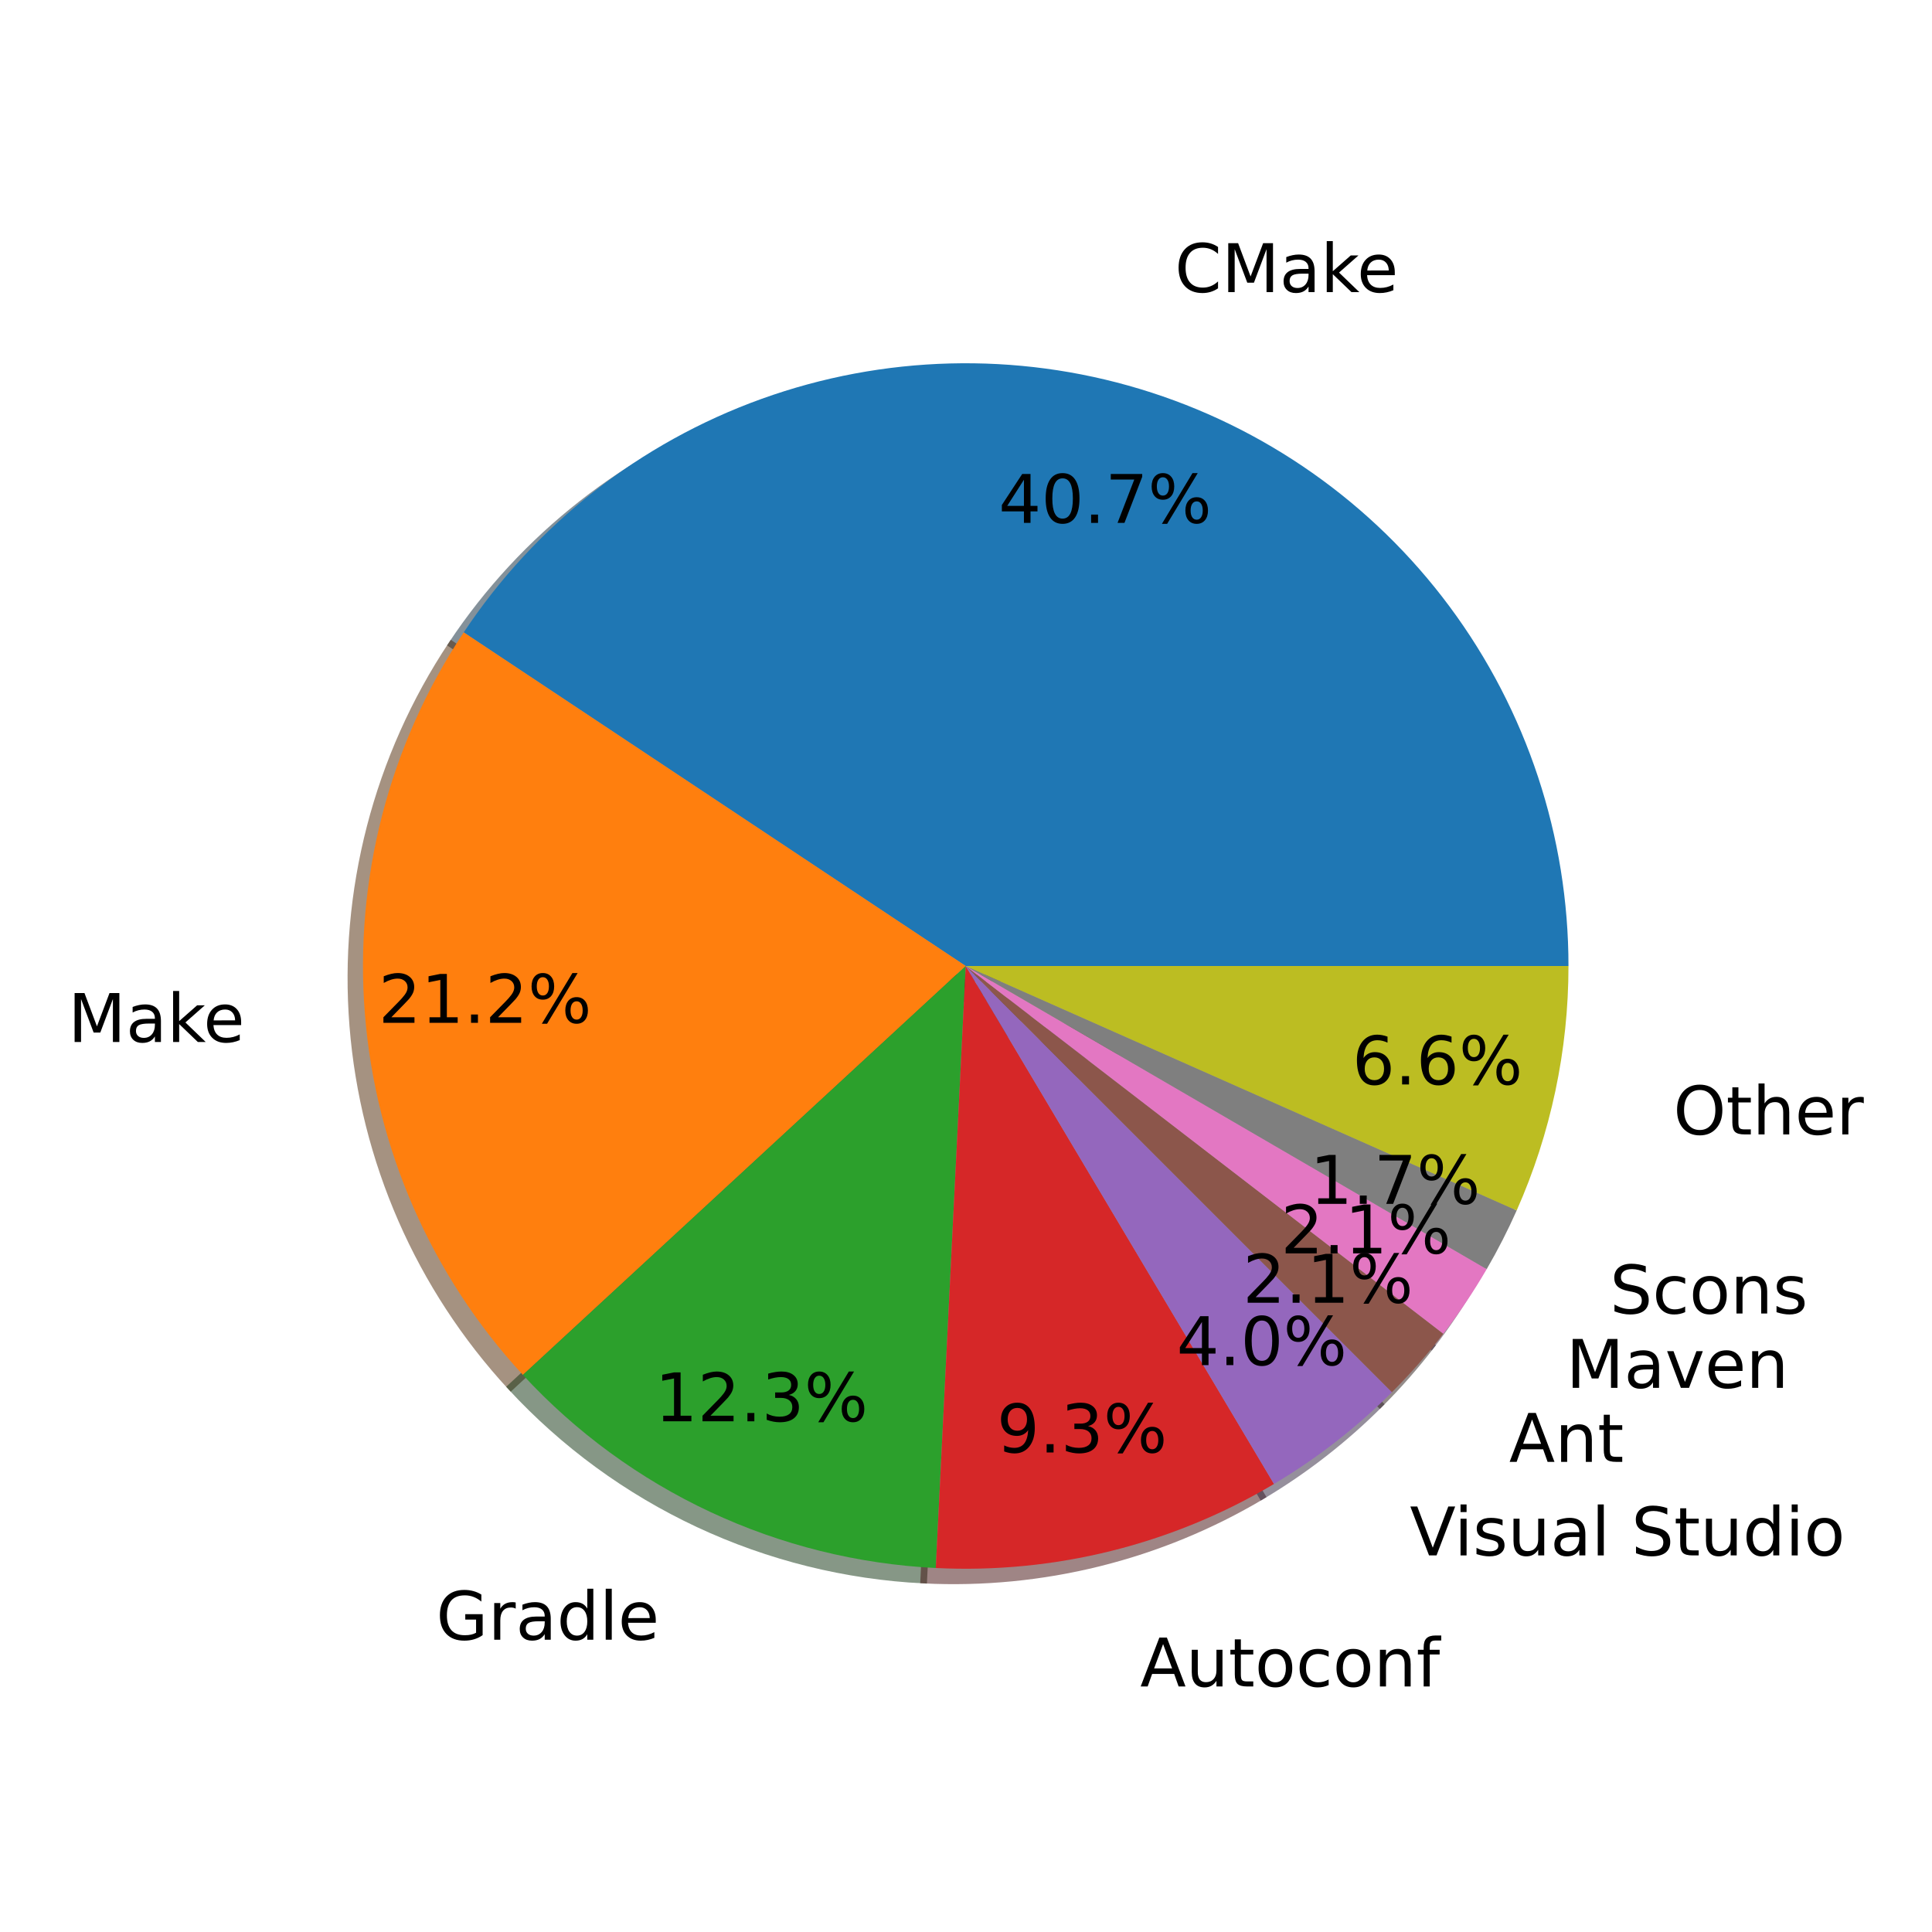
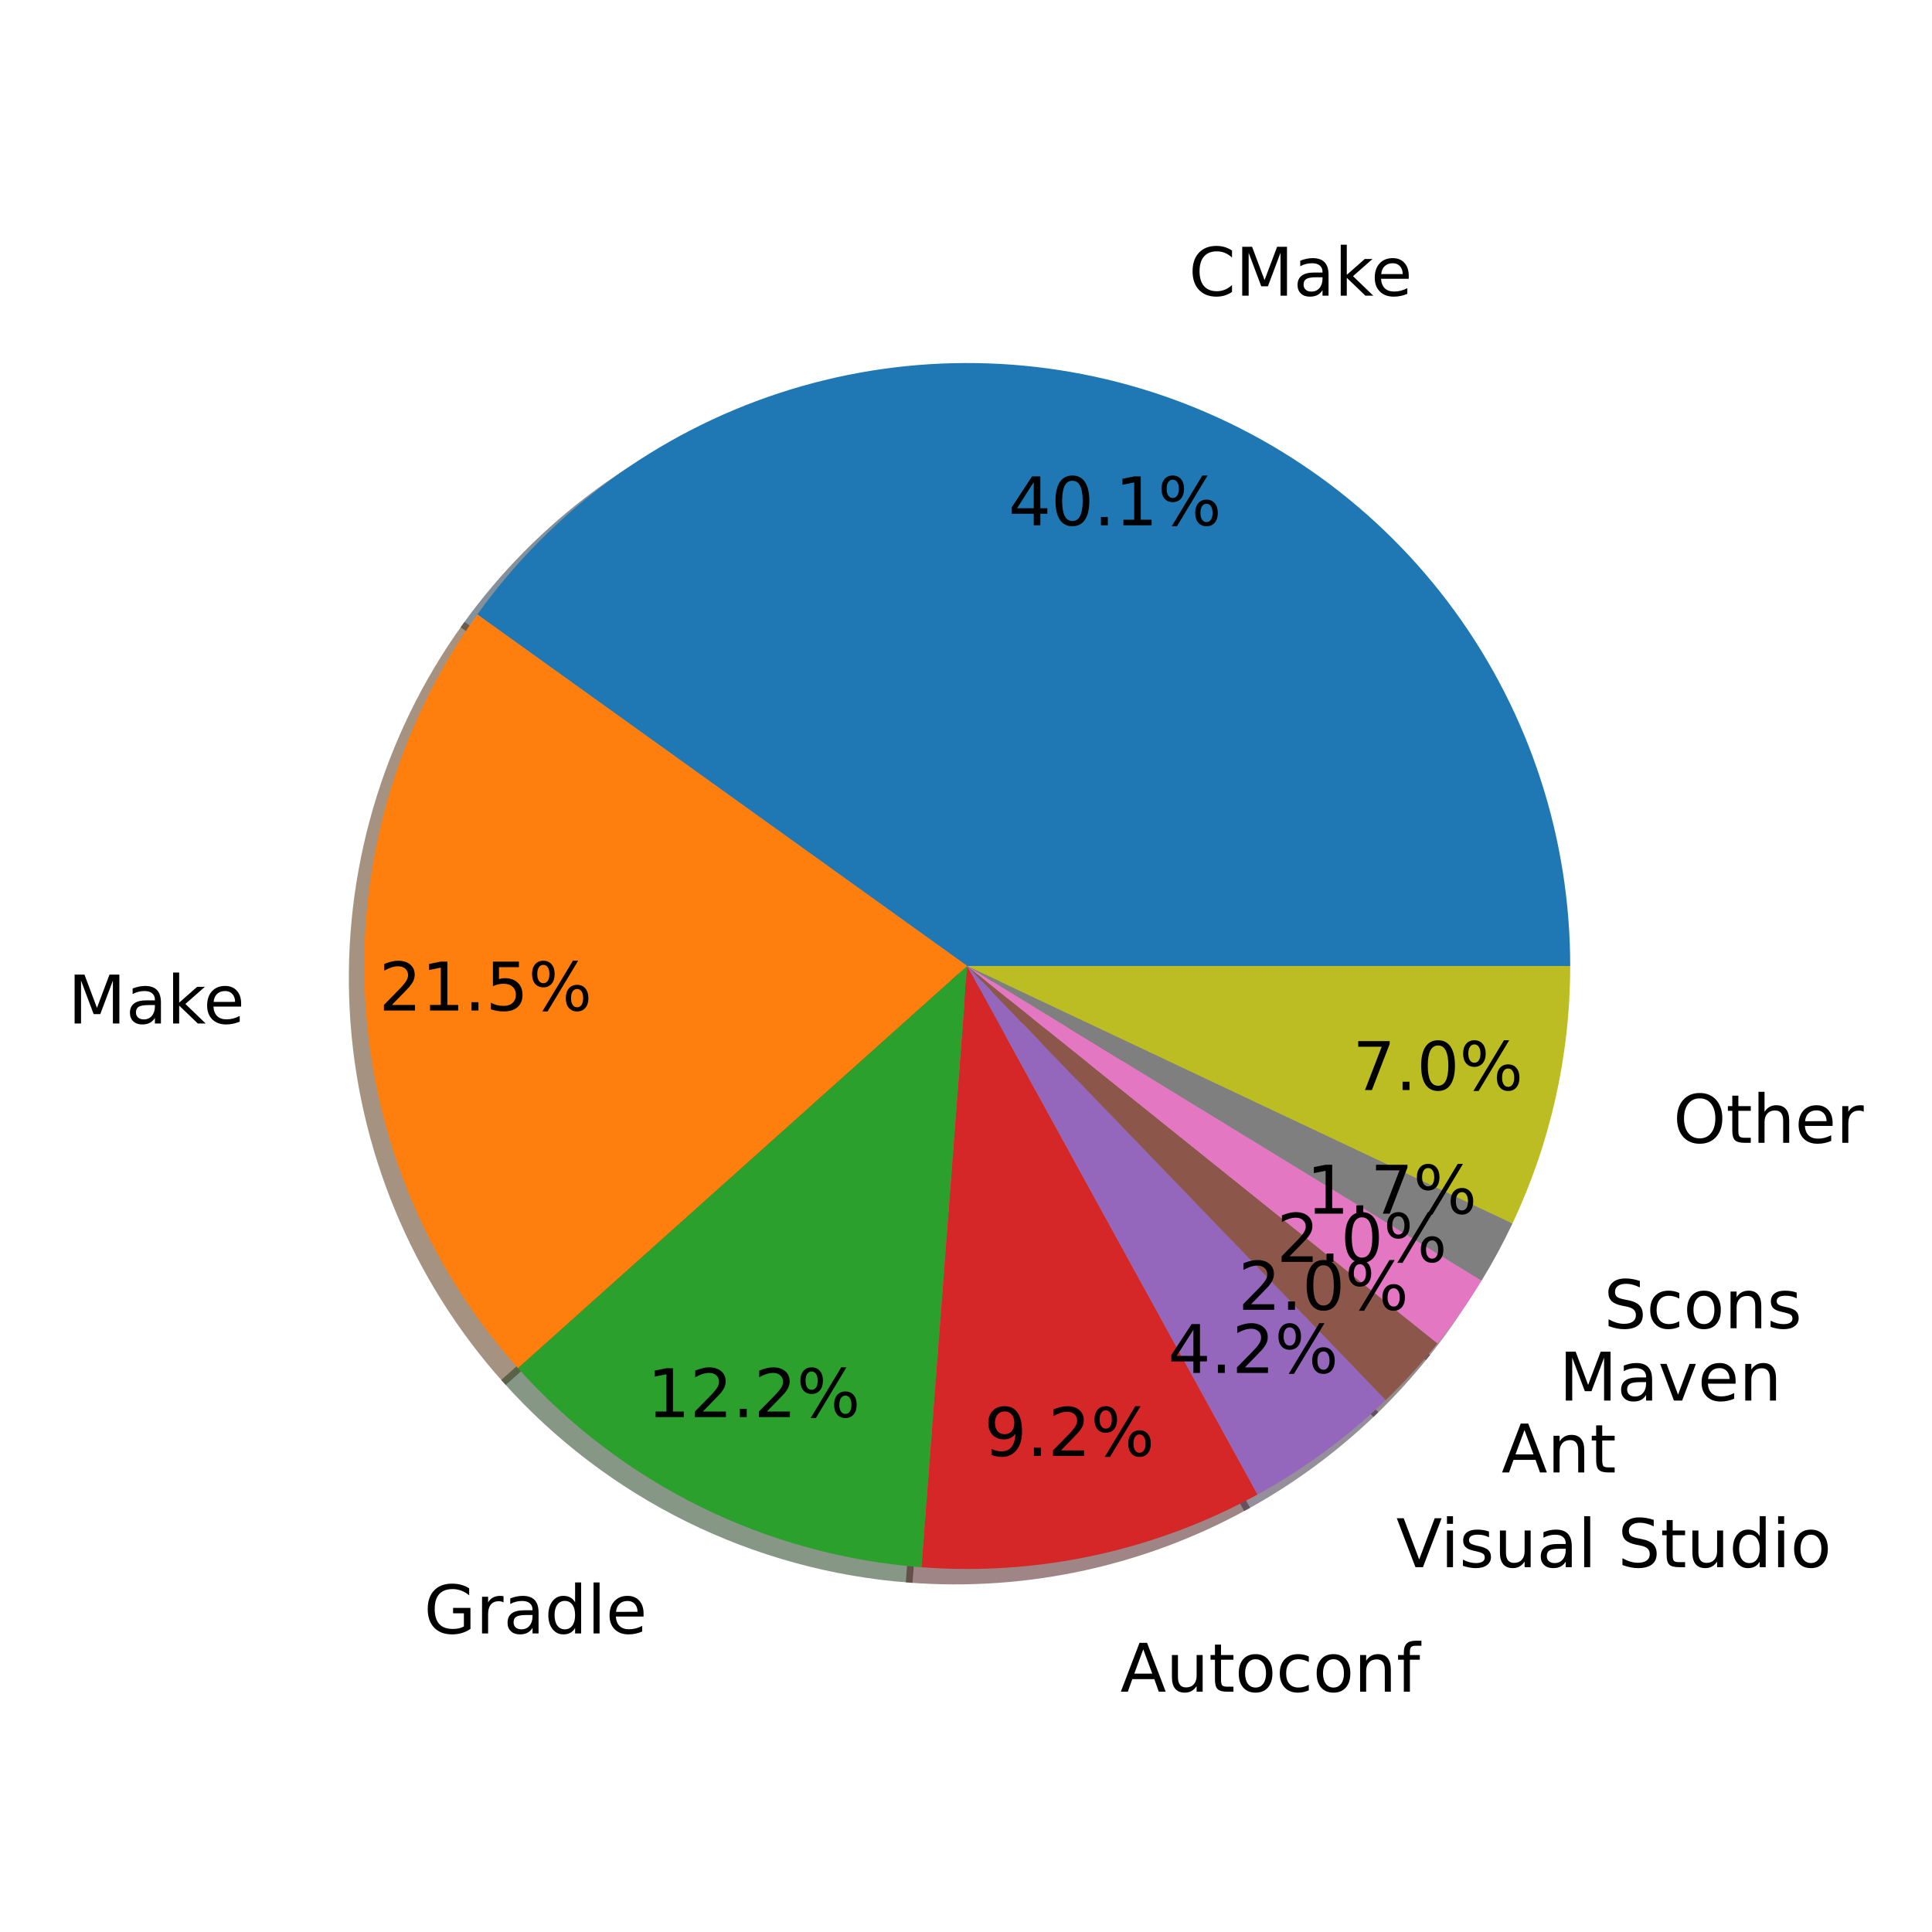
<svg xmlns="http://www.w3.org/2000/svg" xmlns:xlink="http://www.w3.org/1999/xlink" width="288pt" height="288pt" viewBox="0 0 288 288" version="1.1">
  <defs>
    <style type="text/css">*{stroke-linejoin: round; stroke-linecap: butt}</style>
  </defs>
  <g id="figure_1">
    <g id="patch_1">
      <path d="M 0 288  L 288 288  L 288 0  L 0 0  L 0 288  z " style="fill: none" />
    </g>
    <g id="axes_1">
      <g id="patch_2">
-         <path d="M 232.013 145.797  C 232.013 126.505 225.8 107.716 214.298 92.228  C 202.796 76.74 186.606 65.36 168.138 59.783  C 149.669 54.206 129.887 54.722 111.735 61.255  C 93.583 67.788 78.008 79.997 67.33 96.064  L 142.162 145.797  L 232.013 145.797  z " style="fill: #092436; opacity: 0.5; stroke: #092436; stroke-linejoin: miter" />
+         <path d="M 232.271 145.798  C 232.271 126.774 226.231 108.232 215.027 92.858  C 203.822 77.484 188.021 66.056 169.91 60.231  C 151.8 54.405 132.3 54.477 114.233 60.435  C 96.166 66.394 80.449 77.937 69.358 93.393  L 142.386 145.798  L 232.271 145.798  z " style="fill: #092436; opacity: 0.5; stroke: #092436; stroke-linejoin: miter" />
      </g>
      <g id="patch_3">
-         <path d="M 67.33 96.064  C 56.187 112.832 50.996 132.867 52.596 152.936  C 54.195 173.004 62.494 191.965 76.153 206.755  L 142.162 145.797  L 67.33 96.064  z " style="fill: #4c2604; opacity: 0.5; stroke: #4c2604; stroke-linejoin: miter" />
+         <path d="M 69.358 93.393  C 57.432 110.013 51.529 130.215 52.632 150.641  C 53.734 171.067 61.777 190.517 75.422 205.757  L 142.386 145.798  L 69.358 93.393  z " style="fill: #4c2604; opacity: 0.5; stroke: #4c2604; stroke-linejoin: miter" />
      </g>
      <g id="patch_4">
-         <path d="M 76.153 206.755  C 84.056 215.313 93.548 222.253 104.1 227.188  C 114.652 232.122 126.063 234.958 137.698 235.537  L 142.162 145.797  L 76.153 206.755  z " style="fill: #0d300d; opacity: 0.5; stroke: #0d300d; stroke-linejoin: miter" />
+         <path d="M 75.422 205.757  C 83.085 214.316 92.319 221.327 102.623 226.409  C 112.926 231.491 124.109 234.551 135.564 235.423  L 142.386 145.798  L 75.422 205.757  z " style="fill: #0d300d; opacity: 0.5; stroke: #0d300d; stroke-linejoin: miter" />
      </g>
      <g id="patch_5">
-         <path d="M 137.698 235.537  C 146.486 235.974 155.292 235.118 163.832 232.996  C 172.372 230.873 180.554 227.508 188.115 223.008  L 142.162 145.797  L 137.698 235.537  z " style="fill: #400c0c; opacity: 0.5; stroke: #400c0c; stroke-linejoin: miter" />
+         <path d="M 135.564 235.423  C 144.218 236.082 152.922 235.484 161.404 233.648  C 169.887 231.811 178.059 228.756 185.665 224.577  L 142.386 145.798  L 135.564 235.423  z " style="fill: #400c0c; opacity: 0.5; stroke: #400c0c; stroke-linejoin: miter" />
      </g>
      <g id="patch_6">
-         <path d="M 188.115 223.008  C 191.315 221.104 194.393 219.002 197.331 216.716  C 200.27 214.43 203.064 211.964 205.696 209.331  L 142.162 145.797  L 188.115 223.008  z " style="fill: #2c1f39; opacity: 0.5; stroke: #2c1f39; stroke-linejoin: miter" />
+         <path d="M 185.665 224.577  C 189.141 222.667 192.487 220.53 195.681 218.178  C 198.875 215.826 201.91 213.266 204.765 210.513  L 142.386 145.798  L 185.665 224.577  z " style="fill: #2c1f39; opacity: 0.5; stroke: #2c1f39; stroke-linejoin: miter" />
      </g>
      <g id="patch_7">
-         <path d="M 205.696 209.331  C 207.065 207.962 208.389 206.55 209.667 205.096  C 210.944 203.642 212.174 202.146 213.355 200.613  L 142.162 145.797  L 205.696 209.331  z " style="fill: #2a1a16; opacity: 0.5; stroke: #2a1a16; stroke-linejoin: miter" />
+         <path d="M 204.765 210.513  C 206.14 209.188 207.472 207.82 208.759 206.41  C 210.047 205 211.289 203.55 212.484 202.061  L 142.386 145.798  L 204.765 210.513  z " style="fill: #2a1a16; opacity: 0.5; stroke: #2a1a16; stroke-linejoin: miter" />
      </g>
      <g id="patch_8">
-         <path d="M 213.355 200.613  C 214.536 199.079 215.667 197.508 216.746 195.901  C 217.826 194.294 218.853 192.653 219.826 190.98  L 142.162 145.797  L 213.355 200.613  z " style="fill: #44243a; opacity: 0.5; stroke: #44243a; stroke-linejoin: miter" />
+         <path d="M 212.484 202.061  C 213.679 200.572 214.826 199.046 215.924 197.484  C 217.022 195.922 218.07 194.325 219.066 192.697  L 142.386 145.798  L 212.484 202.061  z " style="fill: #44243a; opacity: 0.5; stroke: #44243a; stroke-linejoin: miter" />
      </g>
      <g id="patch_9">
-         <path d="M 219.826 190.98  C 220.65 189.564 221.434 188.127 222.179 186.668  C 222.924 185.209 223.629 183.731 224.294 182.234  L 142.162 145.797  L 219.826 190.98  z " style="fill: #262626; opacity: 0.5; stroke: #262626; stroke-linejoin: miter" />
+         <path d="M 219.066 192.697  C 219.909 191.319 220.714 189.918 221.482 188.497  C 222.249 187.075 222.978 185.633 223.667 184.172  L 142.386 145.798  L 219.066 192.697  z " style="fill: #262626; opacity: 0.5; stroke: #262626; stroke-linejoin: miter" />
      </g>
      <g id="patch_10">
-         <path d="M 224.294 182.234  C 226.832 176.513 228.765 170.542 230.062 164.42  C 231.359 158.297 232.013 152.056 232.013 145.797  L 142.162 145.797  L 224.294 182.234  z " style="fill: #38390a; opacity: 0.5; stroke: #38390a; stroke-linejoin: miter" />
+         <path d="M 223.667 184.172  C 226.491 178.191 228.647 171.916 230.094 165.461  C 231.541 159.007 232.271 152.412 232.271 145.798  L 142.386 145.798  L 223.667 184.172  z " style="fill: #38390a; opacity: 0.5; stroke: #38390a; stroke-linejoin: miter" />
      </g>
      <g id="patch_11">
-         <path d="M 233.81 144  C 233.81 124.708 227.597 105.919 216.095 90.431  C 204.593 74.943 188.403 63.563 169.935 57.986  C 151.467 52.409 131.684 52.925 113.532 59.458  C 95.38 65.991 79.805 78.2 69.127 94.267  L 143.959 144  L 233.81 144  z " style="fill: #1f77b4" />
+         <path d="M 234.069 144  C 234.069 124.976 228.029 106.434 216.824 91.06  C 205.62 75.686 189.818 64.259 171.708 58.433  C 153.598 52.608 134.098 52.679 116.031 58.638  C 97.964 64.596 82.247 76.139 71.156 91.596  L 144.184 144  L 234.069 144  z " style="fill: #1f77b4" />
      </g>
      <g id="patch_12">
-         <path d="M 69.127 94.267  C 57.984 111.035 52.793 131.07 54.393 151.139  C 55.992 171.207 64.291 190.168 77.95 204.958  L 143.959 144  L 69.127 94.267  z " style="fill: #ff7f0e" />
+         <path d="M 71.156 91.596  C 59.23 108.215 53.327 128.418 54.429 148.844  C 55.532 169.269 63.574 188.72 77.219 203.959  L 144.184 144  L 71.156 91.596  z " style="fill: #ff7f0e" />
      </g>
      <g id="patch_13">
-         <path d="M 77.95 204.958  C 85.853 213.516 95.345 220.456 105.897 225.391  C 116.449 230.325 127.86 233.161 139.495 233.74  L 143.959 144  L 77.95 204.958  z " style="fill: #2ca02c" />
+         <path d="M 77.219 203.959  C 84.883 212.518 94.117 219.529 104.42 224.611  C 114.724 229.694 125.907 232.754 137.362 233.626  L 144.184 144  L 77.219 203.959  z " style="fill: #2ca02c" />
      </g>
      <g id="patch_14">
-         <path d="M 139.495 233.74  C 148.284 234.177 157.089 233.321 165.629 231.199  C 174.169 229.076 182.351 225.711 189.912 221.211  L 143.959 144  L 139.495 233.74  z " style="fill: #d62728" />
+         <path d="M 137.362 233.626  C 146.016 234.284 154.72 233.686 163.202 231.85  C 171.684 230.013 179.856 226.958 187.463 222.779  L 144.184 144  L 137.362 233.626  z " style="fill: #d62728" />
      </g>
      <g id="patch_15">
-         <path d="M 189.912 221.211  C 193.112 219.307 196.19 217.205 199.128 214.919  C 202.067 212.633 204.861 210.167 207.493 207.534  L 143.959 144  L 189.912 221.211  z " style="fill: #9467bd" />
+         <path d="M 187.463 222.779  C 190.939 220.87 194.285 218.732 197.479 216.38  C 200.673 214.029 203.707 211.468 206.563 208.716  L 144.184 144  L 187.463 222.779  z " style="fill: #9467bd" />
      </g>
      <g id="patch_16">
-         <path d="M 207.493 207.534  C 208.862 206.165 210.186 204.753 211.464 203.299  C 212.741 201.845 213.971 200.349 215.152 198.816  L 143.959 144  L 207.493 207.534  z " style="fill: #8c564b" />
+         <path d="M 206.563 208.716  C 207.938 207.391 209.27 206.022 210.557 204.612  C 211.844 203.203 213.087 201.752 214.282 200.263  L 144.184 144  L 206.563 208.716  z " style="fill: #8c564b" />
      </g>
      <g id="patch_17">
-         <path d="M 215.152 198.816  C 216.333 197.282 217.464 195.711 218.543 194.104  C 219.623 192.497 220.65 190.856 221.623 189.183  L 143.959 144  L 215.152 198.816  z " style="fill: #e377c2" />
+         <path d="M 214.282 200.263  C 215.477 198.775 216.624 197.248 217.722 195.686  C 218.82 194.124 219.867 192.528 220.863 190.899  L 144.184 144  L 214.282 200.263  z " style="fill: #e377c2" />
      </g>
      <g id="patch_18">
-         <path d="M 221.623 189.183  C 222.447 187.767 223.231 186.33 223.976 184.871  C 224.721 183.412 225.426 181.934 226.091 180.437  L 143.959 144  L 221.623 189.183  z " style="fill: #7f7f7f" />
+         <path d="M 220.863 190.899  C 221.706 189.521 222.512 188.12 223.279 186.699  C 224.047 185.277 224.775 183.835 225.465 182.375  L 144.184 144  L 220.863 190.899  z " style="fill: #7f7f7f" />
      </g>
      <g id="patch_19">
-         <path d="M 226.091 180.437  C 228.629 174.716 230.562 168.745 231.859 162.623  C 233.156 156.5 233.81 150.259 233.81 144  L 143.959 144  L 226.091 180.437  z " style="fill: #bcbd22" />
+         <path d="M 225.465 182.375  C 228.289 176.393 230.444 170.118 231.891 163.664  C 233.338 157.209 234.069 150.615 234.069 144  L 144.184 144  L 225.465 182.375  z " style="fill: #bcbd22" />
      </g>
      <g id="matplotlib.axis_1" />
      <g id="matplotlib.axis_2" />
      <g id="text_1">
-         <g transform="translate(175.1299 43.5423)scale(0.1 -0.1)">
+         <g transform="translate(177.2131 44.0791)scale(0.1 -0.1)">
          <defs>
            <path id="DejaVuSans-43" d="M 4122 4306  L 4122 3641  Q 3803 3938 3442 4084  Q 3081 4231 2675 4231  Q 1875 4231 1450 3742  Q 1025 3253 1025 2328  Q 1025 1406 1450 917  Q 1875 428 2675 428  Q 3081 428 3442 575  Q 3803 722 4122 1019  L 4122 359  Q 3791 134 3420 21  Q 3050 -91 2638 -91  Q 1578 -91 968 557  Q 359 1206 359 2328  Q 359 3453 968 4101  Q 1578 4750 2638 4750  Q 3056 4750 3426 4639  Q 3797 4528 4122 4306  z " transform="scale(0.015625)" />
            <path id="DejaVuSans-4d" d="M 628 4666  L 1569 4666  L 2759 1491  L 3956 4666  L 4897 4666  L 4897 0  L 4281 0  L 4281 4097  L 3078 897  L 2444 897  L 1241 4097  L 1241 0  L 628 0  L 628 4666  z " transform="scale(0.015625)" />
            <path id="DejaVuSans-61" d="M 2194 1759  Q 1497 1759 1228 1600  Q 959 1441 959 1056  Q 959 750 1161 570  Q 1363 391 1709 391  Q 2188 391 2477 730  Q 2766 1069 2766 1631  L 2766 1759  L 2194 1759  z M 3341 1997  L 3341 0  L 2766 0  L 2766 531  Q 2569 213 2275 61  Q 1981 -91 1556 -91  Q 1019 -91 701 211  Q 384 513 384 1019  Q 384 1609 779 1909  Q 1175 2209 1959 2209  L 2766 2209  L 2766 2266  Q 2766 2663 2505 2880  Q 2244 3097 1772 3097  Q 1472 3097 1187 3025  Q 903 2953 641 2809  L 641 3341  Q 956 3463 1253 3523  Q 1550 3584 1831 3584  Q 2591 3584 2966 3190  Q 3341 2797 3341 1997  z " transform="scale(0.015625)" />
            <path id="DejaVuSans-6b" d="M 581 4863  L 1159 4863  L 1159 1991  L 2875 3500  L 3609 3500  L 1753 1863  L 3688 0  L 2938 0  L 1159 1709  L 1159 0  L 581 0  L 581 4863  z " transform="scale(0.015625)" />
            <path id="DejaVuSans-65" d="M 3597 1894  L 3597 1613  L 953 1613  Q 991 1019 1311 708  Q 1631 397 2203 397  Q 2534 397 2845 478  Q 3156 559 3463 722  L 3463 178  Q 3153 47 2828 -22  Q 2503 -91 2169 -91  Q 1331 -91 842 396  Q 353 884 353 1716  Q 353 2575 817 3079  Q 1281 3584 2069 3584  Q 2775 3584 3186 3129  Q 3597 2675 3597 1894  z M 3022 2063  Q 3016 2534 2758 2815  Q 2500 3097 2075 3097  Q 1594 3097 1305 2825  Q 1016 2553 972 2059  L 3022 2063  z " transform="scale(0.015625)" />
          </defs>
          <use xlink:href="#DejaVuSans-43" />
          <use xlink:href="#DejaVuSans-4d" x="69.824" />
          <use xlink:href="#DejaVuSans-61" x="156.104" />
          <use xlink:href="#DejaVuSans-6b" x="217.383" />
          <use xlink:href="#DejaVuSans-65" x="271.668" />
        </g>
      </g>
      <g id="text_2">
-         <g transform="translate(148.8561 77.94799)scale(0.1 -0.1)">
+         <g transform="translate(150.3197 78.30586)scale(0.1 -0.1)">
          <defs>
            <path id="DejaVuSans-34" d="M 2419 4116  L 825 1625  L 2419 1625  L 2419 4116  z M 2253 4666  L 3047 4666  L 3047 1625  L 3713 1625  L 3713 1100  L 3047 1100  L 3047 0  L 2419 0  L 2419 1100  L 313 1100  L 313 1709  L 2253 4666  z " transform="scale(0.015625)" />
            <path id="DejaVuSans-30" d="M 2034 4250  Q 1547 4250 1301 3770  Q 1056 3291 1056 2328  Q 1056 1369 1301 889  Q 1547 409 2034 409  Q 2525 409 2770 889  Q 3016 1369 3016 2328  Q 3016 3291 2770 3770  Q 2525 4250 2034 4250  z M 2034 4750  Q 2819 4750 3233 4129  Q 3647 3509 3647 2328  Q 3647 1150 3233 529  Q 2819 -91 2034 -91  Q 1250 -91 836 529  Q 422 1150 422 2328  Q 422 3509 836 4129  Q 1250 4750 2034 4750  z " transform="scale(0.015625)" />
            <path id="DejaVuSans-2e" d="M 684 794  L 1344 794  L 1344 0  L 684 0  L 684 794  z " transform="scale(0.015625)" />
-             <path id="DejaVuSans-37" d="M 525 4666  L 3525 4666  L 3525 4397  L 1831 0  L 1172 0  L 2766 4134  L 525 4134  L 525 4666  z " transform="scale(0.015625)" />
+             <path id="DejaVuSans-31" d="M 794 531  L 1825 531  L 1825 4091  L 703 3866  L 703 4441  L 1819 4666  L 2450 4666  L 2450 531  L 3481 531  L 3481 0  L 794 0  L 794 531  z " transform="scale(0.015625)" />
            <path id="DejaVuSans-25" d="M 4653 2053  Q 4381 2053 4226 1822  Q 4072 1591 4072 1178  Q 4072 772 4226 539  Q 4381 306 4653 306  Q 4919 306 5073 539  Q 5228 772 5228 1178  Q 5228 1588 5073 1820  Q 4919 2053 4653 2053  z M 4653 2450  Q 5147 2450 5437 2106  Q 5728 1763 5728 1178  Q 5728 594 5436 251  Q 5144 -91 4653 -91  Q 4153 -91 3862 251  Q 3572 594 3572 1178  Q 3572 1766 3864 2108  Q 4156 2450 4653 2450  z M 1428 4353  Q 1159 4353 1004 4120  Q 850 3888 850 3481  Q 850 3069 1003 2837  Q 1156 2606 1428 2606  Q 1700 2606 1854 2837  Q 2009 3069 2009 3481  Q 2009 3884 1853 4118  Q 1697 4353 1428 4353  z M 4250 4750  L 4750 4750  L 1831 -91  L 1331 -91  L 4250 4750  z M 1428 4750  Q 1922 4750 2215 4408  Q 2509 4066 2509 3481  Q 2509 2891 2217 2550  Q 1925 2209 1428 2209  Q 931 2209 642 2551  Q 353 2894 353 3481  Q 353 4063 643 4406  Q 934 4750 1428 4750  z " transform="scale(0.015625)" />
          </defs>
          <use xlink:href="#DejaVuSans-34" />
          <use xlink:href="#DejaVuSans-30" x="63.623" />
          <use xlink:href="#DejaVuSans-2e" x="127.246" />
-           <use xlink:href="#DejaVuSans-37" x="159.033" />
+           <use xlink:href="#DejaVuSans-31" x="159.033" />
          <use xlink:href="#DejaVuSans-25" x="222.656" />
        </g>
      </g>
      <g id="text_3">
-         <g transform="translate(10.14169 155.3258)scale(0.1 -0.1)">
+         <g transform="translate(10.1411 152.5716)scale(0.1 -0.1)">
          <use xlink:href="#DejaVuSans-4d" />
          <use xlink:href="#DejaVuSans-61" x="86.279" />
          <use xlink:href="#DejaVuSans-6b" x="147.559" />
          <use xlink:href="#DejaVuSans-65" x="201.844" />
        </g>
      </g>
      <g id="text_4">
-         <g transform="translate(56.42232 152.4703)scale(0.1 -0.1)">
+         <g transform="translate(56.49672 150.6342)scale(0.1 -0.1)">
          <defs>
            <path id="DejaVuSans-32" d="M 1228 531  L 3431 531  L 3431 0  L 469 0  L 469 531  Q 828 903 1448 1529  Q 2069 2156 2228 2338  Q 2531 2678 2651 2914  Q 2772 3150 2772 3378  Q 2772 3750 2511 3984  Q 2250 4219 1831 4219  Q 1534 4219 1204 4116  Q 875 4013 500 3803  L 500 4441  Q 881 4594 1212 4672  Q 1544 4750 1819 4750  Q 2544 4750 2975 4387  Q 3406 4025 3406 3419  Q 3406 3131 3298 2873  Q 3191 2616 2906 2266  Q 2828 2175 2409 1742  Q 1991 1309 1228 531  z " transform="scale(0.015625)" />
-             <path id="DejaVuSans-31" d="M 794 531  L 1825 531  L 1825 4091  L 703 3866  L 703 4441  L 1819 4666  L 2450 4666  L 2450 531  L 3481 531  L 3481 0  L 794 0  L 794 531  z " transform="scale(0.015625)" />
+             <path id="DejaVuSans-35" d="M 691 4666  L 3169 4666  L 3169 4134  L 1269 4134  L 1269 2991  Q 1406 3038 1543 3061  Q 1681 3084 1819 3084  Q 2600 3084 3056 2656  Q 3513 2228 3513 1497  Q 3513 744 3044 326  Q 2575 -91 1722 -91  Q 1428 -91 1123 -41  Q 819 9 494 109  L 494 744  Q 775 591 1075 516  Q 1375 441 1709 441  Q 2250 441 2565 725  Q 2881 1009 2881 1497  Q 2881 1984 2565 2268  Q 2250 2553 1709 2553  Q 1456 2553 1204 2497  Q 953 2441 691 2322  L 691 4666  z " transform="scale(0.015625)" />
          </defs>
          <use xlink:href="#DejaVuSans-32" />
          <use xlink:href="#DejaVuSans-31" x="63.623" />
          <use xlink:href="#DejaVuSans-2e" x="127.246" />
-           <use xlink:href="#DejaVuSans-32" x="159.033" />
+           <use xlink:href="#DejaVuSans-35" x="159.033" />
          <use xlink:href="#DejaVuSans-25" x="222.656" />
        </g>
      </g>
      <g id="text_5">
-         <g transform="translate(65.01712 244.428)scale(0.1 -0.1)">
+         <g transform="translate(63.20059 243.4928)scale(0.1 -0.1)">
          <defs>
            <path id="DejaVuSans-47" d="M 3809 666  L 3809 1919  L 2778 1919  L 2778 2438  L 4434 2438  L 4434 434  Q 4069 175 3628 42  Q 3188 -91 2688 -91  Q 1594 -91 976 548  Q 359 1188 359 2328  Q 359 3472 976 4111  Q 1594 4750 2688 4750  Q 3144 4750 3555 4637  Q 3966 4525 4313 4306  L 4313 3634  Q 3963 3931 3569 4081  Q 3175 4231 2741 4231  Q 1884 4231 1454 3753  Q 1025 3275 1025 2328  Q 1025 1384 1454 906  Q 1884 428 2741 428  Q 3075 428 3337 486  Q 3600 544 3809 666  z " transform="scale(0.015625)" />
            <path id="DejaVuSans-72" d="M 2631 2963  Q 2534 3019 2420 3045  Q 2306 3072 2169 3072  Q 1681 3072 1420 2755  Q 1159 2438 1159 1844  L 1159 0  L 581 0  L 581 3500  L 1159 3500  L 1159 2956  Q 1341 3275 1631 3429  Q 1922 3584 2338 3584  Q 2397 3584 2469 3576  Q 2541 3569 2628 3553  L 2631 2963  z " transform="scale(0.015625)" />
            <path id="DejaVuSans-64" d="M 2906 2969  L 2906 4863  L 3481 4863  L 3481 0  L 2906 0  L 2906 525  Q 2725 213 2448 61  Q 2172 -91 1784 -91  Q 1150 -91 751 415  Q 353 922 353 1747  Q 353 2572 751 3078  Q 1150 3584 1784 3584  Q 2172 3584 2448 3432  Q 2725 3281 2906 2969  z M 947 1747  Q 947 1113 1208 752  Q 1469 391 1925 391  Q 2381 391 2643 752  Q 2906 1113 2906 1747  Q 2906 2381 2643 2742  Q 2381 3103 1925 3103  Q 1469 3103 1208 2742  Q 947 2381 947 1747  z " transform="scale(0.015625)" />
            <path id="DejaVuSans-6c" d="M 603 4863  L 1178 4863  L 1178 0  L 603 0  L 603 4863  z " transform="scale(0.015625)" />
          </defs>
          <use xlink:href="#DejaVuSans-47" />
          <use xlink:href="#DejaVuSans-72" x="77.49" />
          <use xlink:href="#DejaVuSans-61" x="118.604" />
          <use xlink:href="#DejaVuSans-64" x="179.883" />
          <use xlink:href="#DejaVuSans-6c" x="243.359" />
          <use xlink:href="#DejaVuSans-65" x="271.143" />
        </g>
      </g>
      <g id="text_6">
-         <g transform="translate(97.62572 211.8718)scale(0.1 -0.1)">
-           <defs>
-             <path id="DejaVuSans-33" d="M 2597 2516  Q 3050 2419 3304 2112  Q 3559 1806 3559 1356  Q 3559 666 3084 287  Q 2609 -91 1734 -91  Q 1441 -91 1130 -33  Q 819 25 488 141  L 488 750  Q 750 597 1062 519  Q 1375 441 1716 441  Q 2309 441 2620 675  Q 2931 909 2931 1356  Q 2931 1769 2642 2001  Q 2353 2234 1838 2234  L 1294 2234  L 1294 2753  L 1863 2753  Q 2328 2753 2575 2939  Q 2822 3125 2822 3475  Q 2822 3834 2567 4026  Q 2313 4219 1838 4219  Q 1578 4219 1281 4162  Q 984 4106 628 3988  L 628 4550  Q 988 4650 1302 4700  Q 1616 4750 1894 4750  Q 2613 4750 3031 4423  Q 3450 4097 3450 3541  Q 3450 3153 3228 2886  Q 3006 2619 2597 2516  z " transform="scale(0.015625)" />
-           </defs>
+         <g transform="translate(96.4895 211.2484)scale(0.1 -0.1)">
          <use xlink:href="#DejaVuSans-31" />
          <use xlink:href="#DejaVuSans-32" x="63.623" />
          <use xlink:href="#DejaVuSans-2e" x="127.246" />
-           <use xlink:href="#DejaVuSans-33" x="159.033" />
+           <use xlink:href="#DejaVuSans-32" x="159.033" />
          <use xlink:href="#DejaVuSans-25" x="222.656" />
        </g>
      </g>
      <g id="text_7">
-         <g transform="translate(169.9627 251.3978)scale(0.1 -0.1)">
+         <g transform="translate(167.0057 252.1792)scale(0.1 -0.1)">
          <defs>
            <path id="DejaVuSans-41" d="M 2188 4044  L 1331 1722  L 3047 1722  L 2188 4044  z M 1831 4666  L 2547 4666  L 4325 0  L 3669 0  L 3244 1197  L 1141 1197  L 716 0  L 50 0  L 1831 4666  z " transform="scale(0.015625)" />
            <path id="DejaVuSans-75" d="M 544 1381  L 544 3500  L 1119 3500  L 1119 1403  Q 1119 906 1312 657  Q 1506 409 1894 409  Q 2359 409 2629 706  Q 2900 1003 2900 1516  L 2900 3500  L 3475 3500  L 3475 0  L 2900 0  L 2900 538  Q 2691 219 2414 64  Q 2138 -91 1772 -91  Q 1169 -91 856 284  Q 544 659 544 1381  z M 1991 3584  L 1991 3584  z " transform="scale(0.015625)" />
            <path id="DejaVuSans-74" d="M 1172 4494  L 1172 3500  L 2356 3500  L 2356 3053  L 1172 3053  L 1172 1153  Q 1172 725 1289 603  Q 1406 481 1766 481  L 2356 481  L 2356 0  L 1766 0  Q 1100 0 847 248  Q 594 497 594 1153  L 594 3053  L 172 3053  L 172 3500  L 594 3500  L 594 4494  L 1172 4494  z " transform="scale(0.015625)" />
            <path id="DejaVuSans-6f" d="M 1959 3097  Q 1497 3097 1228 2736  Q 959 2375 959 1747  Q 959 1119 1226 758  Q 1494 397 1959 397  Q 2419 397 2687 759  Q 2956 1122 2956 1747  Q 2956 2369 2687 2733  Q 2419 3097 1959 3097  z M 1959 3584  Q 2709 3584 3137 3096  Q 3566 2609 3566 1747  Q 3566 888 3137 398  Q 2709 -91 1959 -91  Q 1206 -91 779 398  Q 353 888 353 1747  Q 353 2609 779 3096  Q 1206 3584 1959 3584  z " transform="scale(0.015625)" />
            <path id="DejaVuSans-63" d="M 3122 3366  L 3122 2828  Q 2878 2963 2633 3030  Q 2388 3097 2138 3097  Q 1578 3097 1268 2742  Q 959 2388 959 1747  Q 959 1106 1268 751  Q 1578 397 2138 397  Q 2388 397 2633 464  Q 2878 531 3122 666  L 3122 134  Q 2881 22 2623 -34  Q 2366 -91 2075 -91  Q 1284 -91 818 406  Q 353 903 353 1747  Q 353 2603 823 3093  Q 1294 3584 2113 3584  Q 2378 3584 2631 3529  Q 2884 3475 3122 3366  z " transform="scale(0.015625)" />
            <path id="DejaVuSans-6e" d="M 3513 2113  L 3513 0  L 2938 0  L 2938 2094  Q 2938 2591 2744 2837  Q 2550 3084 2163 3084  Q 1697 3084 1428 2787  Q 1159 2491 1159 1978  L 1159 0  L 581 0  L 581 3500  L 1159 3500  L 1159 2956  Q 1366 3272 1645 3428  Q 1925 3584 2291 3584  Q 2894 3584 3203 3211  Q 3513 2838 3513 2113  z " transform="scale(0.015625)" />
            <path id="DejaVuSans-66" d="M 2375 4863  L 2375 4384  L 1825 4384  Q 1516 4384 1395 4259  Q 1275 4134 1275 3809  L 1275 3500  L 2222 3500  L 2222 3053  L 1275 3053  L 1275 0  L 697 0  L 697 3053  L 147 3053  L 147 3500  L 697 3500  L 697 3744  Q 697 4328 969 4595  Q 1241 4863 1831 4863  L 2375 4863  z " transform="scale(0.015625)" />
          </defs>
          <use xlink:href="#DejaVuSans-41" />
          <use xlink:href="#DejaVuSans-75" x="68.408" />
          <use xlink:href="#DejaVuSans-74" x="131.787" />
          <use xlink:href="#DejaVuSans-6f" x="170.996" />
          <use xlink:href="#DejaVuSans-63" x="232.178" />
          <use xlink:href="#DejaVuSans-6f" x="287.158" />
          <use xlink:href="#DejaVuSans-6e" x="348.34" />
          <use xlink:href="#DejaVuSans-66" x="411.719" />
        </g>
      </g>
      <g id="text_8">
-         <g transform="translate(148.5926 216.5183)scale(0.1 -0.1)">
+         <g transform="translate(146.6961 217.0392)scale(0.1 -0.1)">
          <defs>
            <path id="DejaVuSans-39" d="M 703 97  L 703 672  Q 941 559 1184 500  Q 1428 441 1663 441  Q 2288 441 2617 861  Q 2947 1281 2994 2138  Q 2813 1869 2534 1725  Q 2256 1581 1919 1581  Q 1219 1581 811 2004  Q 403 2428 403 3163  Q 403 3881 828 4315  Q 1253 4750 1959 4750  Q 2769 4750 3195 4129  Q 3622 3509 3622 2328  Q 3622 1225 3098 567  Q 2575 -91 1691 -91  Q 1453 -91 1209 -44  Q 966 3 703 97  z M 1959 2075  Q 2384 2075 2632 2365  Q 2881 2656 2881 3163  Q 2881 3666 2632 3958  Q 2384 4250 1959 4250  Q 1534 4250 1286 3958  Q 1038 3666 1038 3163  Q 1038 2656 1286 2365  Q 1534 2075 1959 2075  z " transform="scale(0.015625)" />
          </defs>
          <use xlink:href="#DejaVuSans-39" />
          <use xlink:href="#DejaVuSans-2e" x="63.623" />
-           <use xlink:href="#DejaVuSans-33" x="95.41" />
+           <use xlink:href="#DejaVuSans-32" x="95.41" />
          <use xlink:href="#DejaVuSans-25" x="159.033" />
        </g>
      </g>
      <g id="text_9">
-         <g transform="translate(210.1621 231.8626)scale(0.1 -0.1)">
+         <g transform="translate(208.138 233.6157)scale(0.1 -0.1)">
          <defs>
            <path id="DejaVuSans-56" d="M 1831 0  L 50 4666  L 709 4666  L 2188 738  L 3669 4666  L 4325 4666  L 2547 0  L 1831 0  z " transform="scale(0.015625)" />
            <path id="DejaVuSans-69" d="M 603 3500  L 1178 3500  L 1178 0  L 603 0  L 603 3500  z M 603 4863  L 1178 4863  L 1178 4134  L 603 4134  L 603 4863  z " transform="scale(0.015625)" />
            <path id="DejaVuSans-73" d="M 2834 3397  L 2834 2853  Q 2591 2978 2328 3040  Q 2066 3103 1784 3103  Q 1356 3103 1142 2972  Q 928 2841 928 2578  Q 928 2378 1081 2264  Q 1234 2150 1697 2047  L 1894 2003  Q 2506 1872 2764 1633  Q 3022 1394 3022 966  Q 3022 478 2636 193  Q 2250 -91 1575 -91  Q 1294 -91 989 -36  Q 684 19 347 128  L 347 722  Q 666 556 975 473  Q 1284 391 1588 391  Q 1994 391 2212 530  Q 2431 669 2431 922  Q 2431 1156 2273 1281  Q 2116 1406 1581 1522  L 1381 1569  Q 847 1681 609 1914  Q 372 2147 372 2553  Q 372 3047 722 3315  Q 1072 3584 1716 3584  Q 2034 3584 2315 3537  Q 2597 3491 2834 3397  z " transform="scale(0.015625)" />
            <path id="DejaVuSans-20" transform="scale(0.015625)" />
            <path id="DejaVuSans-53" d="M 3425 4513  L 3425 3897  Q 3066 4069 2747 4153  Q 2428 4238 2131 4238  Q 1616 4238 1336 4038  Q 1056 3838 1056 3469  Q 1056 3159 1242 3001  Q 1428 2844 1947 2747  L 2328 2669  Q 3034 2534 3370 2195  Q 3706 1856 3706 1288  Q 3706 609 3251 259  Q 2797 -91 1919 -91  Q 1588 -91 1214 -16  Q 841 59 441 206  L 441 856  Q 825 641 1194 531  Q 1563 422 1919 422  Q 2459 422 2753 634  Q 3047 847 3047 1241  Q 3047 1584 2836 1778  Q 2625 1972 2144 2069  L 1759 2144  Q 1053 2284 737 2584  Q 422 2884 422 3419  Q 422 4038 858 4394  Q 1294 4750 2059 4750  Q 2388 4750 2728 4690  Q 3069 4631 3425 4513  z " transform="scale(0.015625)" />
          </defs>
          <use xlink:href="#DejaVuSans-56" />
          <use xlink:href="#DejaVuSans-69" x="66.158" />
          <use xlink:href="#DejaVuSans-73" x="93.941" />
          <use xlink:href="#DejaVuSans-75" x="146.041" />
          <use xlink:href="#DejaVuSans-61" x="209.42" />
          <use xlink:href="#DejaVuSans-6c" x="270.699" />
          <use xlink:href="#DejaVuSans-20" x="298.482" />
          <use xlink:href="#DejaVuSans-53" x="330.27" />
          <use xlink:href="#DejaVuSans-74" x="393.746" />
          <use xlink:href="#DejaVuSans-75" x="432.955" />
          <use xlink:href="#DejaVuSans-64" x="496.334" />
          <use xlink:href="#DejaVuSans-69" x="559.811" />
          <use xlink:href="#DejaVuSans-6f" x="587.594" />
        </g>
      </g>
      <g id="text_10">
-         <g transform="translate(175.3922 203.4949)scale(0.1 -0.1)">
+         <g transform="translate(174.1176 204.6636)scale(0.1 -0.1)">
          <use xlink:href="#DejaVuSans-34" />
          <use xlink:href="#DejaVuSans-2e" x="63.623" />
-           <use xlink:href="#DejaVuSans-30" x="95.41" />
+           <use xlink:href="#DejaVuSans-32" x="95.41" />
          <use xlink:href="#DejaVuSans-25" x="159.033" />
        </g>
      </g>
      <g id="text_11">
-         <g transform="translate(224.9645 217.9178)scale(0.1 -0.1)">
+         <g transform="translate(223.8317 219.4943)scale(0.1 -0.1)">
          <use xlink:href="#DejaVuSans-41" />
          <use xlink:href="#DejaVuSans-6e" x="68.408" />
          <use xlink:href="#DejaVuSans-74" x="131.787" />
        </g>
      </g>
      <g id="text_12">
-         <g transform="translate(185.2605 194.1983)scale(0.1 -0.1)">
+         <g transform="translate(184.58 195.2494)scale(0.1 -0.1)">
          <use xlink:href="#DejaVuSans-32" />
          <use xlink:href="#DejaVuSans-2e" x="63.623" />
-           <use xlink:href="#DejaVuSans-31" x="95.41" />
+           <use xlink:href="#DejaVuSans-30" x="95.41" />
          <use xlink:href="#DejaVuSans-25" x="159.033" />
        </g>
      </g>
      <g id="text_13">
-         <g transform="translate(233.4601 206.8841)scale(0.1 -0.1)">
+         <g transform="translate(232.4293 208.7827)scale(0.1 -0.1)">
          <defs>
            <path id="DejaVuSans-76" d="M 191 3500  L 800 3500  L 1894 563  L 2988 3500  L 3597 3500  L 2284 0  L 1503 0  L 191 3500  z " transform="scale(0.015625)" />
          </defs>
          <use xlink:href="#DejaVuSans-4d" />
          <use xlink:href="#DejaVuSans-61" x="86.279" />
          <use xlink:href="#DejaVuSans-76" x="147.559" />
          <use xlink:href="#DejaVuSans-65" x="206.738" />
          <use xlink:href="#DejaVuSans-6e" x="268.262" />
        </g>
      </g>
      <g id="text_14">
-         <g transform="translate(190.9241 186.8426)scale(0.1 -0.1)">
+         <g transform="translate(190.3118 188.1082)scale(0.1 -0.1)">
          <use xlink:href="#DejaVuSans-32" />
          <use xlink:href="#DejaVuSans-2e" x="63.623" />
-           <use xlink:href="#DejaVuSans-31" x="95.41" />
+           <use xlink:href="#DejaVuSans-30" x="95.41" />
          <use xlink:href="#DejaVuSans-25" x="159.033" />
        </g>
      </g>
      <g id="text_15">
-         <g transform="translate(239.9798 195.8046)scale(0.1 -0.1)">
+         <g transform="translate(239.0983 197.998)scale(0.1 -0.1)">
          <use xlink:href="#DejaVuSans-53" />
          <use xlink:href="#DejaVuSans-63" x="63.477" />
          <use xlink:href="#DejaVuSans-6f" x="118.457" />
          <use xlink:href="#DejaVuSans-6e" x="179.639" />
          <use xlink:href="#DejaVuSans-73" x="243.018" />
        </g>
      </g>
      <g id="text_16">
-         <g transform="translate(195.2707 179.4562)scale(0.1 -0.1)">
+         <g transform="translate(194.7578 180.9185)scale(0.1 -0.1)">
+           <defs>
+             <path id="DejaVuSans-37" d="M 525 4666  L 3525 4666  L 3525 4397  L 1831 0  L 1172 0  L 2766 4134  L 525 4134  L 525 4666  z " transform="scale(0.015625)" />
+           </defs>
          <use xlink:href="#DejaVuSans-31" />
          <use xlink:href="#DejaVuSans-2e" x="63.623" />
          <use xlink:href="#DejaVuSans-37" x="95.41" />
          <use xlink:href="#DejaVuSans-25" x="159.033" />
        </g>
      </g>
      <g id="text_17">
-         <g transform="translate(249.439 169.1067)scale(0.1 -0.1)">
+         <g transform="translate(249.4329 170.3558)scale(0.1 -0.1)">
          <defs>
            <path id="DejaVuSans-4f" d="M 2522 4238  Q 1834 4238 1429 3725  Q 1025 3213 1025 2328  Q 1025 1447 1429 934  Q 1834 422 2522 422  Q 3209 422 3611 934  Q 4013 1447 4013 2328  Q 4013 3213 3611 3725  Q 3209 4238 2522 4238  z M 2522 4750  Q 3503 4750 4090 4092  Q 4678 3434 4678 2328  Q 4678 1225 4090 567  Q 3503 -91 2522 -91  Q 1538 -91 948 565  Q 359 1222 359 2328  Q 359 3434 948 4092  Q 1538 4750 2522 4750  z " transform="scale(0.015625)" />
            <path id="DejaVuSans-68" d="M 3513 2113  L 3513 0  L 2938 0  L 2938 2094  Q 2938 2591 2744 2837  Q 2550 3084 2163 3084  Q 1697 3084 1428 2787  Q 1159 2491 1159 1978  L 1159 0  L 581 0  L 581 4863  L 1159 4863  L 1159 2956  Q 1366 3272 1645 3428  Q 1925 3584 2291 3584  Q 2894 3584 3203 3211  Q 3513 2838 3513 2113  z " transform="scale(0.015625)" />
          </defs>
          <use xlink:href="#DejaVuSans-4f" />
          <use xlink:href="#DejaVuSans-74" x="78.711" />
          <use xlink:href="#DejaVuSans-68" x="117.92" />
          <use xlink:href="#DejaVuSans-65" x="181.299" />
          <use xlink:href="#DejaVuSans-72" x="242.822" />
        </g>
      </g>
      <g id="text_18">
-         <g transform="translate(201.5768 161.6576)scale(0.1 -0.1)">
-           <defs>
-             <path id="DejaVuSans-36" d="M 2113 2584  Q 1688 2584 1439 2293  Q 1191 2003 1191 1497  Q 1191 994 1439 701  Q 1688 409 2113 409  Q 2538 409 2786 701  Q 3034 994 3034 1497  Q 3034 2003 2786 2293  Q 2538 2584 2113 2584  z M 3366 4563  L 3366 3988  Q 3128 4100 2886 4159  Q 2644 4219 2406 4219  Q 1781 4219 1451 3797  Q 1122 3375 1075 2522  Q 1259 2794 1537 2939  Q 1816 3084 2150 3084  Q 2853 3084 3261 2657  Q 3669 2231 3669 1497  Q 3669 778 3244 343  Q 2819 -91 2113 -91  Q 1303 -91 875 529  Q 447 1150 447 2328  Q 447 3434 972 4092  Q 1497 4750 2381 4750  Q 2619 4750 2861 4703  Q 3103 4656 3366 4563  z " transform="scale(0.015625)" />
-           </defs>
-           <use xlink:href="#DejaVuSans-36" />
-           <use xlink:href="#DejaVuSans-2e" x="63.623" />
-           <use xlink:href="#DejaVuSans-36" x="95.41" />
+         <g transform="translate(201.6475 162.4903)scale(0.1 -0.1)">
+           <use xlink:href="#DejaVuSans-37" />
+           <use xlink:href="#DejaVuSans-2e" x="63.623" />
+           <use xlink:href="#DejaVuSans-30" x="95.41" />
          <use xlink:href="#DejaVuSans-25" x="159.033" />
        </g>
      </g>
    </g>
  </g>
</svg>
